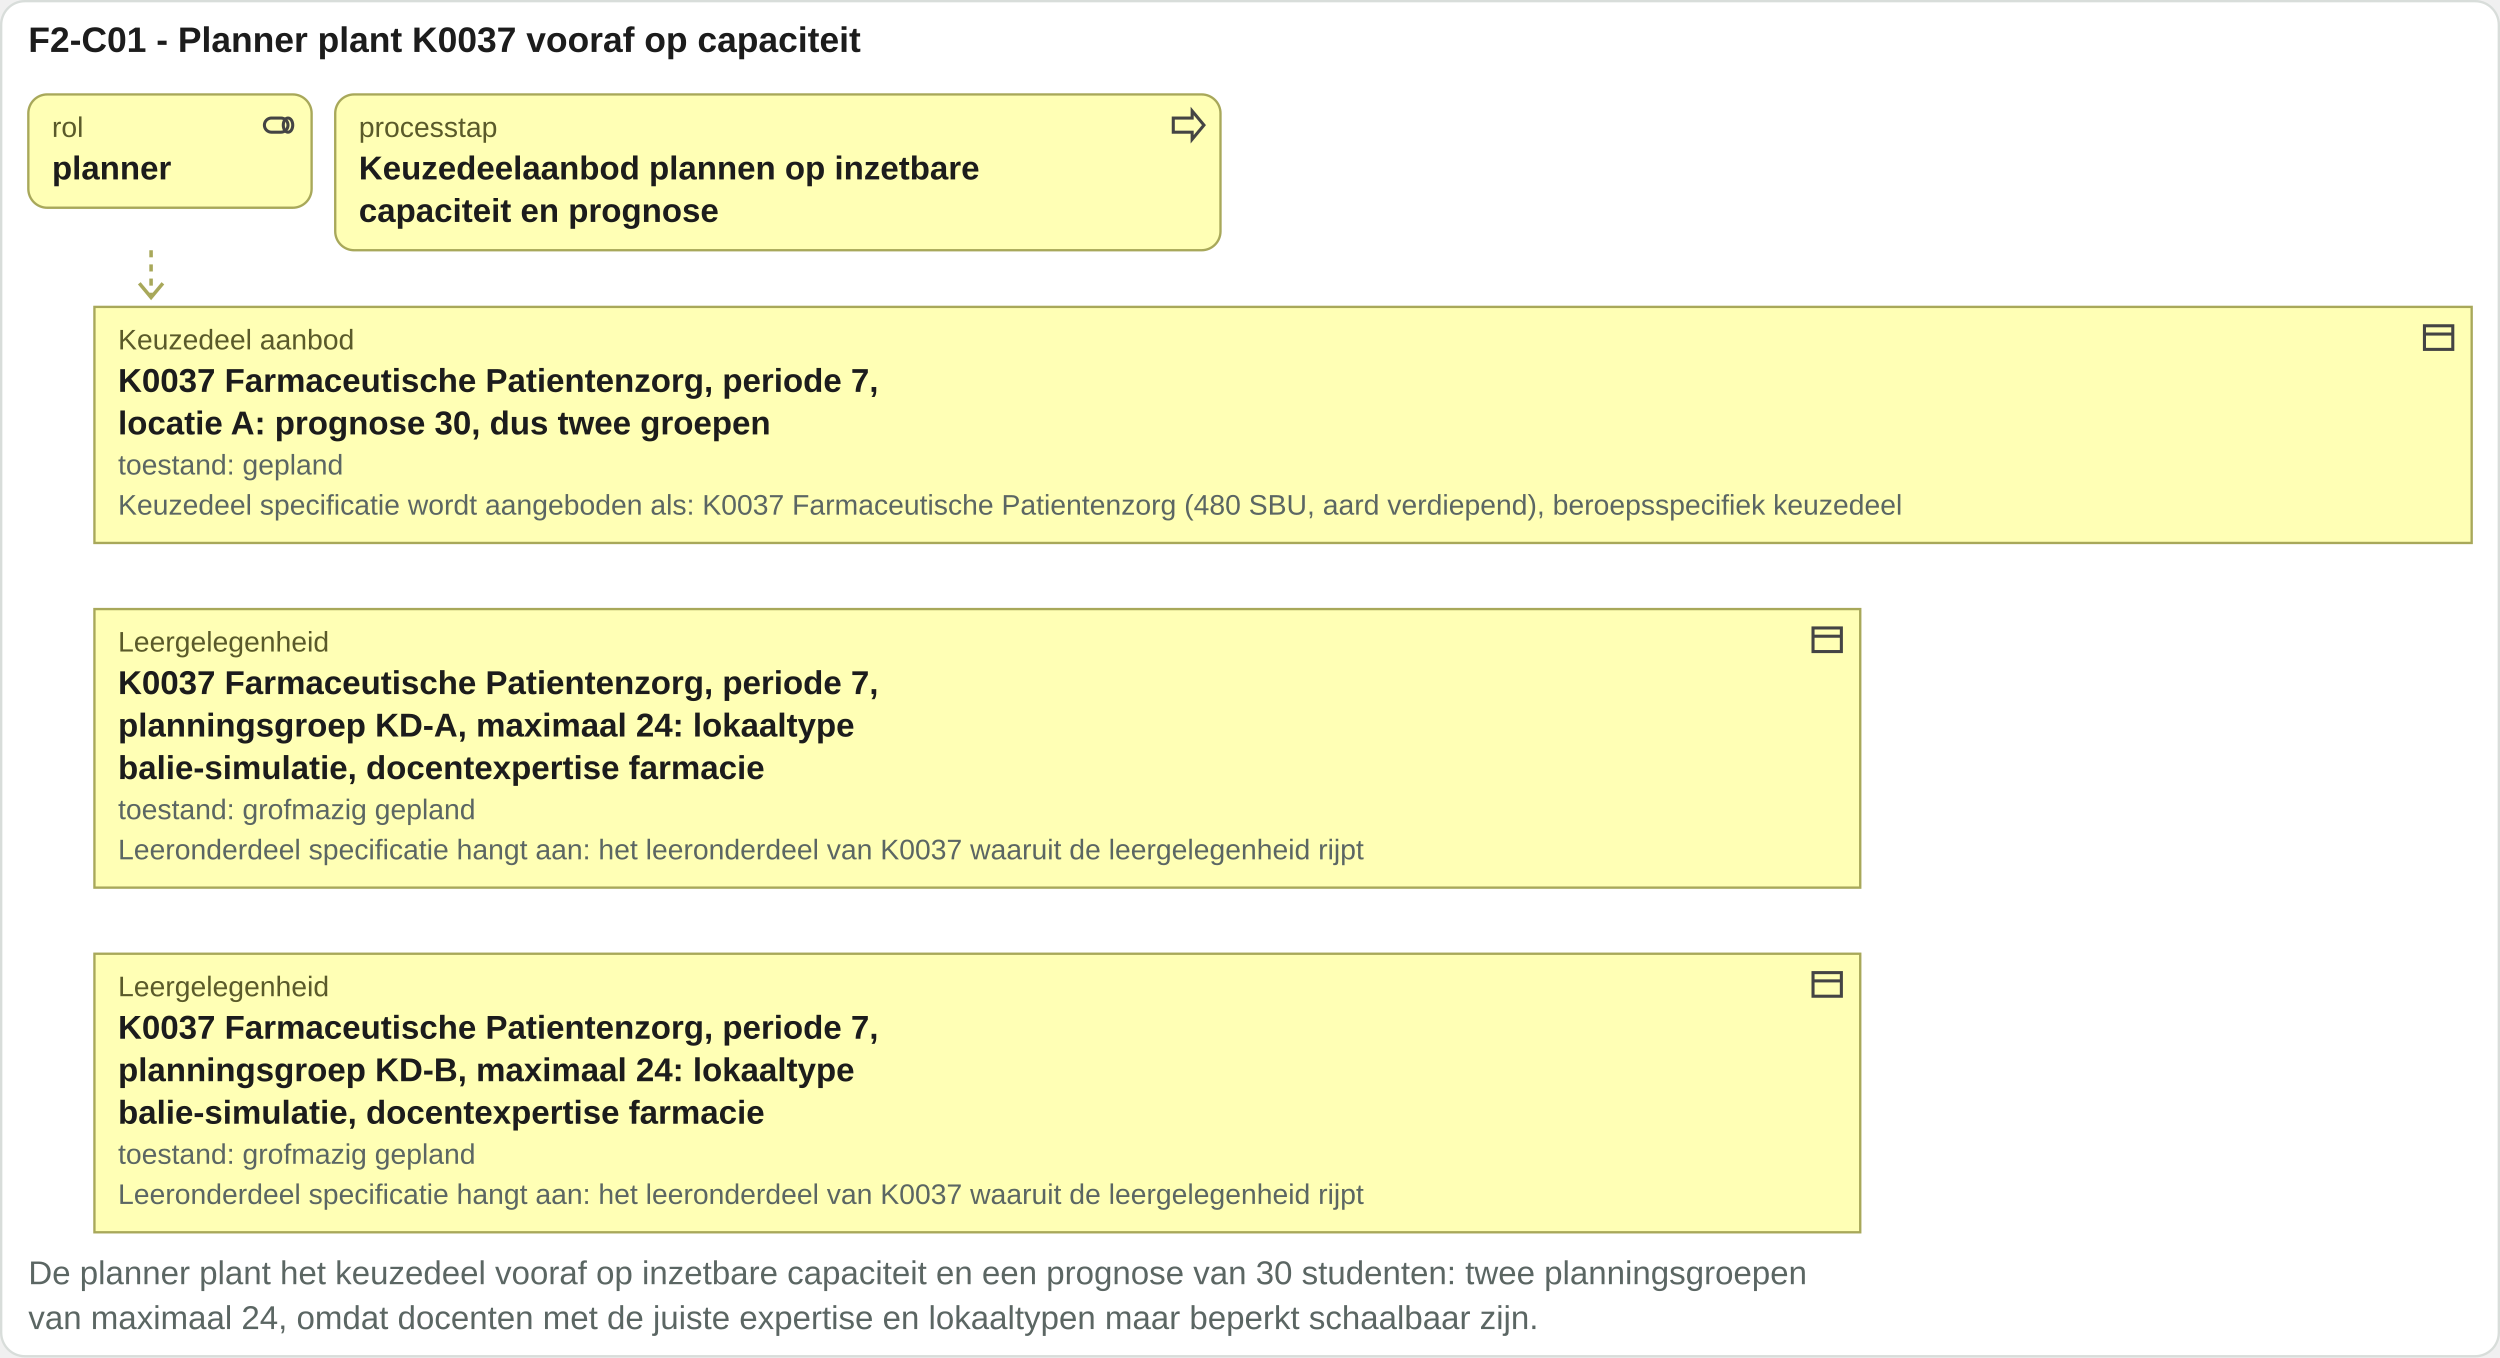
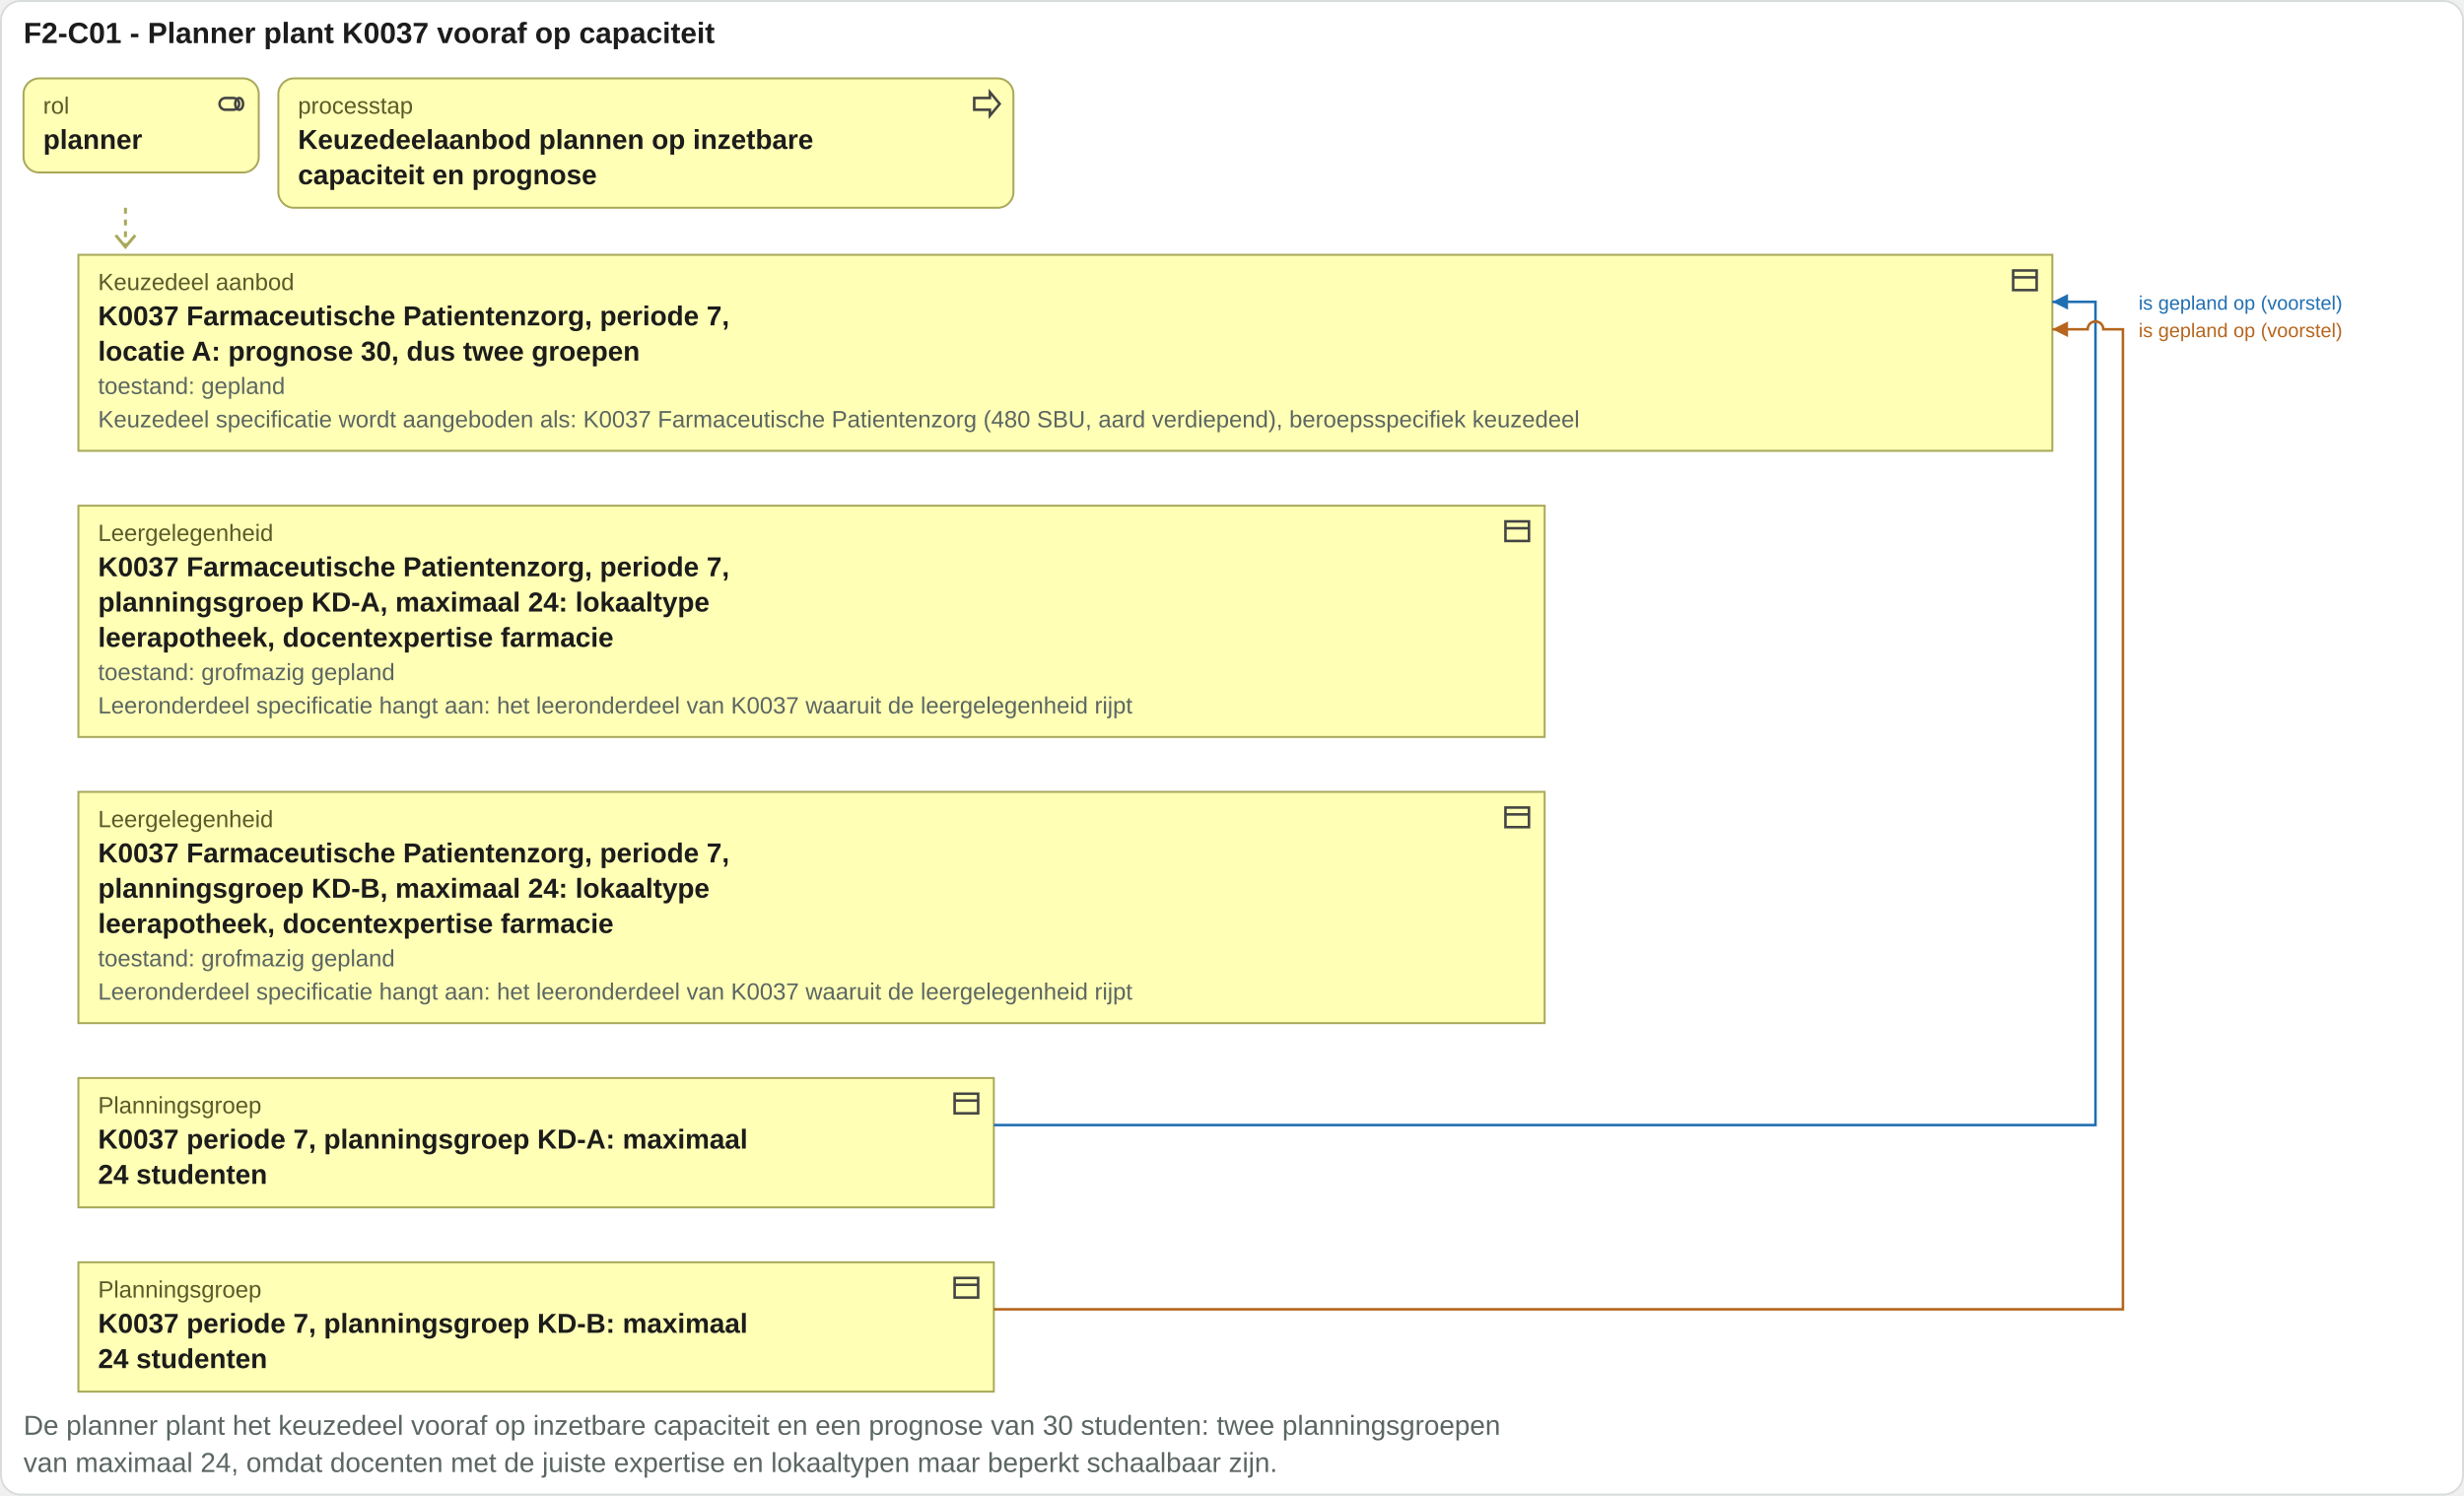
- <svg xmlns="http://www.w3.org/2000/svg" viewBox="0 0 1059 575" width="1059" height="575">
-   <rect x="0.5" y="0.5" width="1058" height="574" rx="10" fill="#ffffff" stroke="#d8ddda" />
+ <svg xmlns="http://www.w3.org/2000/svg" viewBox="0 0 1257 763" width="1257" height="763">
+   <rect x="0.5" y="0.5" width="1256" height="762" rx="10" fill="#ffffff" stroke="#d8ddda" />
  <text x="12" y="22" font-family="Arial, Helvetica, sans-serif" font-size="15" font-weight="bold" fill="#1c1c1c" text-anchor="start">F2-C01 - Planner plant K0037 vooraf op capaciteit</text>
  <rect x="12" y="40" width="120" height="48" rx="8" fill="#ffffb5" stroke="#a8a85a" />
  <g transform="translate(110,45)" fill="none" stroke="#444" stroke-width="1.3">
    <rect x="2" y="5" width="10" height="6" rx="3" />
    <ellipse cx="12" cy="8" rx="2" ry="3" />
  </g>
  <text x="22" y="58" font-family="Arial, Helvetica, sans-serif" font-size="12" fill="#5a5a2a" text-anchor="start">rol</text>
  <text x="22" y="76" font-family="Arial, Helvetica, sans-serif" font-size="14" font-weight="bold" fill="#1c1c1c" text-anchor="start">planner</text>
  <rect x="142" y="40" width="375" height="66" rx="8" fill="#ffffb5" stroke="#a8a85a" />
  <g transform="translate(495,45)" fill="none" stroke="#444" stroke-width="1.3">
    <path d="M2 5h8V2l5 6-5 6v-3H2z" />
  </g>
  <text x="152" y="58" font-family="Arial, Helvetica, sans-serif" font-size="12" fill="#5a5a2a" text-anchor="start">processtap</text>
  <text x="152" y="76" font-family="Arial, Helvetica, sans-serif" font-size="14" font-weight="bold" fill="#1c1c1c" text-anchor="start">Keuzedeelaanbod plannen op inzetbare</text>
  <text x="152" y="94" font-family="Arial, Helvetica, sans-serif" font-size="14" font-weight="bold" fill="#1c1c1c" text-anchor="start">capaciteit en prognose</text>
  <path d="M64 106 V126" stroke="#a8a85a" stroke-width="1.5" stroke-dasharray="3 3" />
  <path d="M59 120 l5 6 5 -6" fill="none" stroke="#a8a85a" stroke-width="1.5" />
  <rect x="40" y="130" width="1007" height="100" rx="0" fill="#ffffb5" stroke="#a8a85a" />
  <g transform="translate(1025,135)" fill="none" stroke="#444" stroke-width="1.3">
    <rect x="2" y="3" width="12" height="10" />
    <path d="M2 6.5h12" />
  </g>
  <text x="50" y="148" font-family="Arial, Helvetica, sans-serif" font-size="12" fill="#5a5a2a" text-anchor="start">Keuzedeel aanbod</text>
  <text x="50" y="166" font-family="Arial, Helvetica, sans-serif" font-size="14" font-weight="bold" fill="#1c1c1c" text-anchor="start">K0037 Farmaceutische Patientenzorg, periode 7,</text>
  <text x="50" y="184" font-family="Arial, Helvetica, sans-serif" font-size="14" font-weight="bold" fill="#1c1c1c" text-anchor="start">locatie A: prognose 30, dus twee groepen</text>
  <text x="50" y="201" font-family="Arial, Helvetica, sans-serif" font-size="12" fill="#5b6663" text-anchor="start">toestand: gepland</text>
  <text x="50" y="218" font-family="Arial, Helvetica, sans-serif" font-size="12" fill="#5b6663" text-anchor="start">Keuzedeel specificatie wordt aangeboden als: K0037 Farmaceutische Patientenzorg (480 SBU, aard verdiepend), beroepsspecifiek keuzedeel</text>
  <rect x="40" y="258" width="748" height="118" rx="0" fill="#ffffb5" stroke="#a8a85a" />
  <g transform="translate(766,263)" fill="none" stroke="#444" stroke-width="1.3">
    <rect x="2" y="3" width="12" height="10" />
    <path d="M2 6.5h12" />
  </g>
  <text x="50" y="276" font-family="Arial, Helvetica, sans-serif" font-size="12" fill="#5a5a2a" text-anchor="start">Leergelegenheid</text>
  <text x="50" y="294" font-family="Arial, Helvetica, sans-serif" font-size="14" font-weight="bold" fill="#1c1c1c" text-anchor="start">K0037 Farmaceutische Patientenzorg, periode 7,</text>
  <text x="50" y="312" font-family="Arial, Helvetica, sans-serif" font-size="14" font-weight="bold" fill="#1c1c1c" text-anchor="start">planningsgroep KD-A, maximaal 24: lokaaltype</text>
-   <text x="50" y="330" font-family="Arial, Helvetica, sans-serif" font-size="14" font-weight="bold" fill="#1c1c1c" text-anchor="start">balie-simulatie, docentexpertise farmacie</text>
+   <text x="50" y="330" font-family="Arial, Helvetica, sans-serif" font-size="14" font-weight="bold" fill="#1c1c1c" text-anchor="start">leerapotheek, docentexpertise farmacie</text>
  <text x="50" y="347" font-family="Arial, Helvetica, sans-serif" font-size="12" fill="#5b6663" text-anchor="start">toestand: grofmazig gepland</text>
  <text x="50" y="364" font-family="Arial, Helvetica, sans-serif" font-size="12" fill="#5b6663" text-anchor="start">Leeronderdeel specificatie hangt aan: het leeronderdeel van K0037 waaruit de leergelegenheid rijpt</text>
  <rect x="40" y="404" width="748" height="118" rx="0" fill="#ffffb5" stroke="#a8a85a" />
  <g transform="translate(766,409)" fill="none" stroke="#444" stroke-width="1.3">
    <rect x="2" y="3" width="12" height="10" />
    <path d="M2 6.5h12" />
  </g>
  <text x="50" y="422" font-family="Arial, Helvetica, sans-serif" font-size="12" fill="#5a5a2a" text-anchor="start">Leergelegenheid</text>
  <text x="50" y="440" font-family="Arial, Helvetica, sans-serif" font-size="14" font-weight="bold" fill="#1c1c1c" text-anchor="start">K0037 Farmaceutische Patientenzorg, periode 7,</text>
  <text x="50" y="458" font-family="Arial, Helvetica, sans-serif" font-size="14" font-weight="bold" fill="#1c1c1c" text-anchor="start">planningsgroep KD-B, maximaal 24: lokaaltype</text>
-   <text x="50" y="476" font-family="Arial, Helvetica, sans-serif" font-size="14" font-weight="bold" fill="#1c1c1c" text-anchor="start">balie-simulatie, docentexpertise farmacie</text>
+   <text x="50" y="476" font-family="Arial, Helvetica, sans-serif" font-size="14" font-weight="bold" fill="#1c1c1c" text-anchor="start">leerapotheek, docentexpertise farmacie</text>
  <text x="50" y="493" font-family="Arial, Helvetica, sans-serif" font-size="12" fill="#5b6663" text-anchor="start">toestand: grofmazig gepland</text>
  <text x="50" y="510" font-family="Arial, Helvetica, sans-serif" font-size="12" fill="#5b6663" text-anchor="start">Leeronderdeel specificatie hangt aan: het leeronderdeel van K0037 waaruit de leergelegenheid rijpt</text>
-   <text x="12" y="544" font-family="Arial, Helvetica, sans-serif" font-size="14" fill="#5b6663" text-anchor="start">De planner plant het keuzedeel vooraf op inzetbare capaciteit en een prognose van 30 studenten: twee planningsgroepen</text>
-   <text x="12" y="563" font-family="Arial, Helvetica, sans-serif" font-size="14" fill="#5b6663" text-anchor="start">van maximaal 24, omdat docenten met de juiste expertise en lokaaltypen maar beperkt schaalbaar zijn.</text>
+   <rect x="40" y="550" width="467" height="66" rx="0" fill="#ffffb5" stroke="#a8a85a" />
+   <g transform="translate(485,555)" fill="none" stroke="#444" stroke-width="1.3">
+     <rect x="2" y="3" width="12" height="10" />
+     <path d="M2 6.5h12" />
+   </g>
+   <text x="50" y="568" font-family="Arial, Helvetica, sans-serif" font-size="12" fill="#5a5a2a" text-anchor="start">Planningsgroep</text>
+   <text x="50" y="586" font-family="Arial, Helvetica, sans-serif" font-size="14" font-weight="bold" fill="#1c1c1c" text-anchor="start">K0037 periode 7, planningsgroep KD-A: maximaal</text>
+   <text x="50" y="604" font-family="Arial, Helvetica, sans-serif" font-size="14" font-weight="bold" fill="#1c1c1c" text-anchor="start">24 studenten</text>
+   <rect x="40" y="644" width="467" height="66" rx="0" fill="#ffffb5" stroke="#a8a85a" />
+   <g transform="translate(485,649)" fill="none" stroke="#444" stroke-width="1.3">
+     <rect x="2" y="3" width="12" height="10" />
+     <path d="M2 6.5h12" />
+   </g>
+   <text x="50" y="662" font-family="Arial, Helvetica, sans-serif" font-size="12" fill="#5a5a2a" text-anchor="start">Planningsgroep</text>
+   <text x="50" y="680" font-family="Arial, Helvetica, sans-serif" font-size="14" font-weight="bold" fill="#1c1c1c" text-anchor="start">K0037 periode 7, planningsgroep KD-B: maximaal</text>
+   <text x="50" y="698" font-family="Arial, Helvetica, sans-serif" font-size="14" font-weight="bold" fill="#1c1c1c" text-anchor="start">24 studenten</text>
+   <path d="M507 574H1069V154H1047" stroke="#1f6fb2" stroke-width="1.3" fill="none" />
+   <path d="M1047 154l8 -4v8z" fill="#1f6fb2" />
+   <text x="1091" y="158" font-family="Arial, Helvetica, sans-serif" font-size="10" fill="#1f6fb2" text-anchor="start">is gepland op (voorstel)</text>
+   <path d="M507 668H1083V168H1073A4 4 0 0 0 1065 168H1047" stroke="#b5651d" stroke-width="1.3" fill="none" />
+   <path d="M1047 168l8 -4v8z" fill="#b5651d" />
+   <text x="1091" y="172" font-family="Arial, Helvetica, sans-serif" font-size="10" fill="#b5651d" text-anchor="start">is gepland op (voorstel)</text>
+   <text x="12" y="732" font-family="Arial, Helvetica, sans-serif" font-size="14" fill="#5b6663" text-anchor="start">De planner plant het keuzedeel vooraf op inzetbare capaciteit en een prognose van 30 studenten: twee planningsgroepen</text>
+   <text x="12" y="751" font-family="Arial, Helvetica, sans-serif" font-size="14" fill="#5b6663" text-anchor="start">van maximaal 24, omdat docenten met de juiste expertise en lokaaltypen maar beperkt schaalbaar zijn.</text>
</svg>
